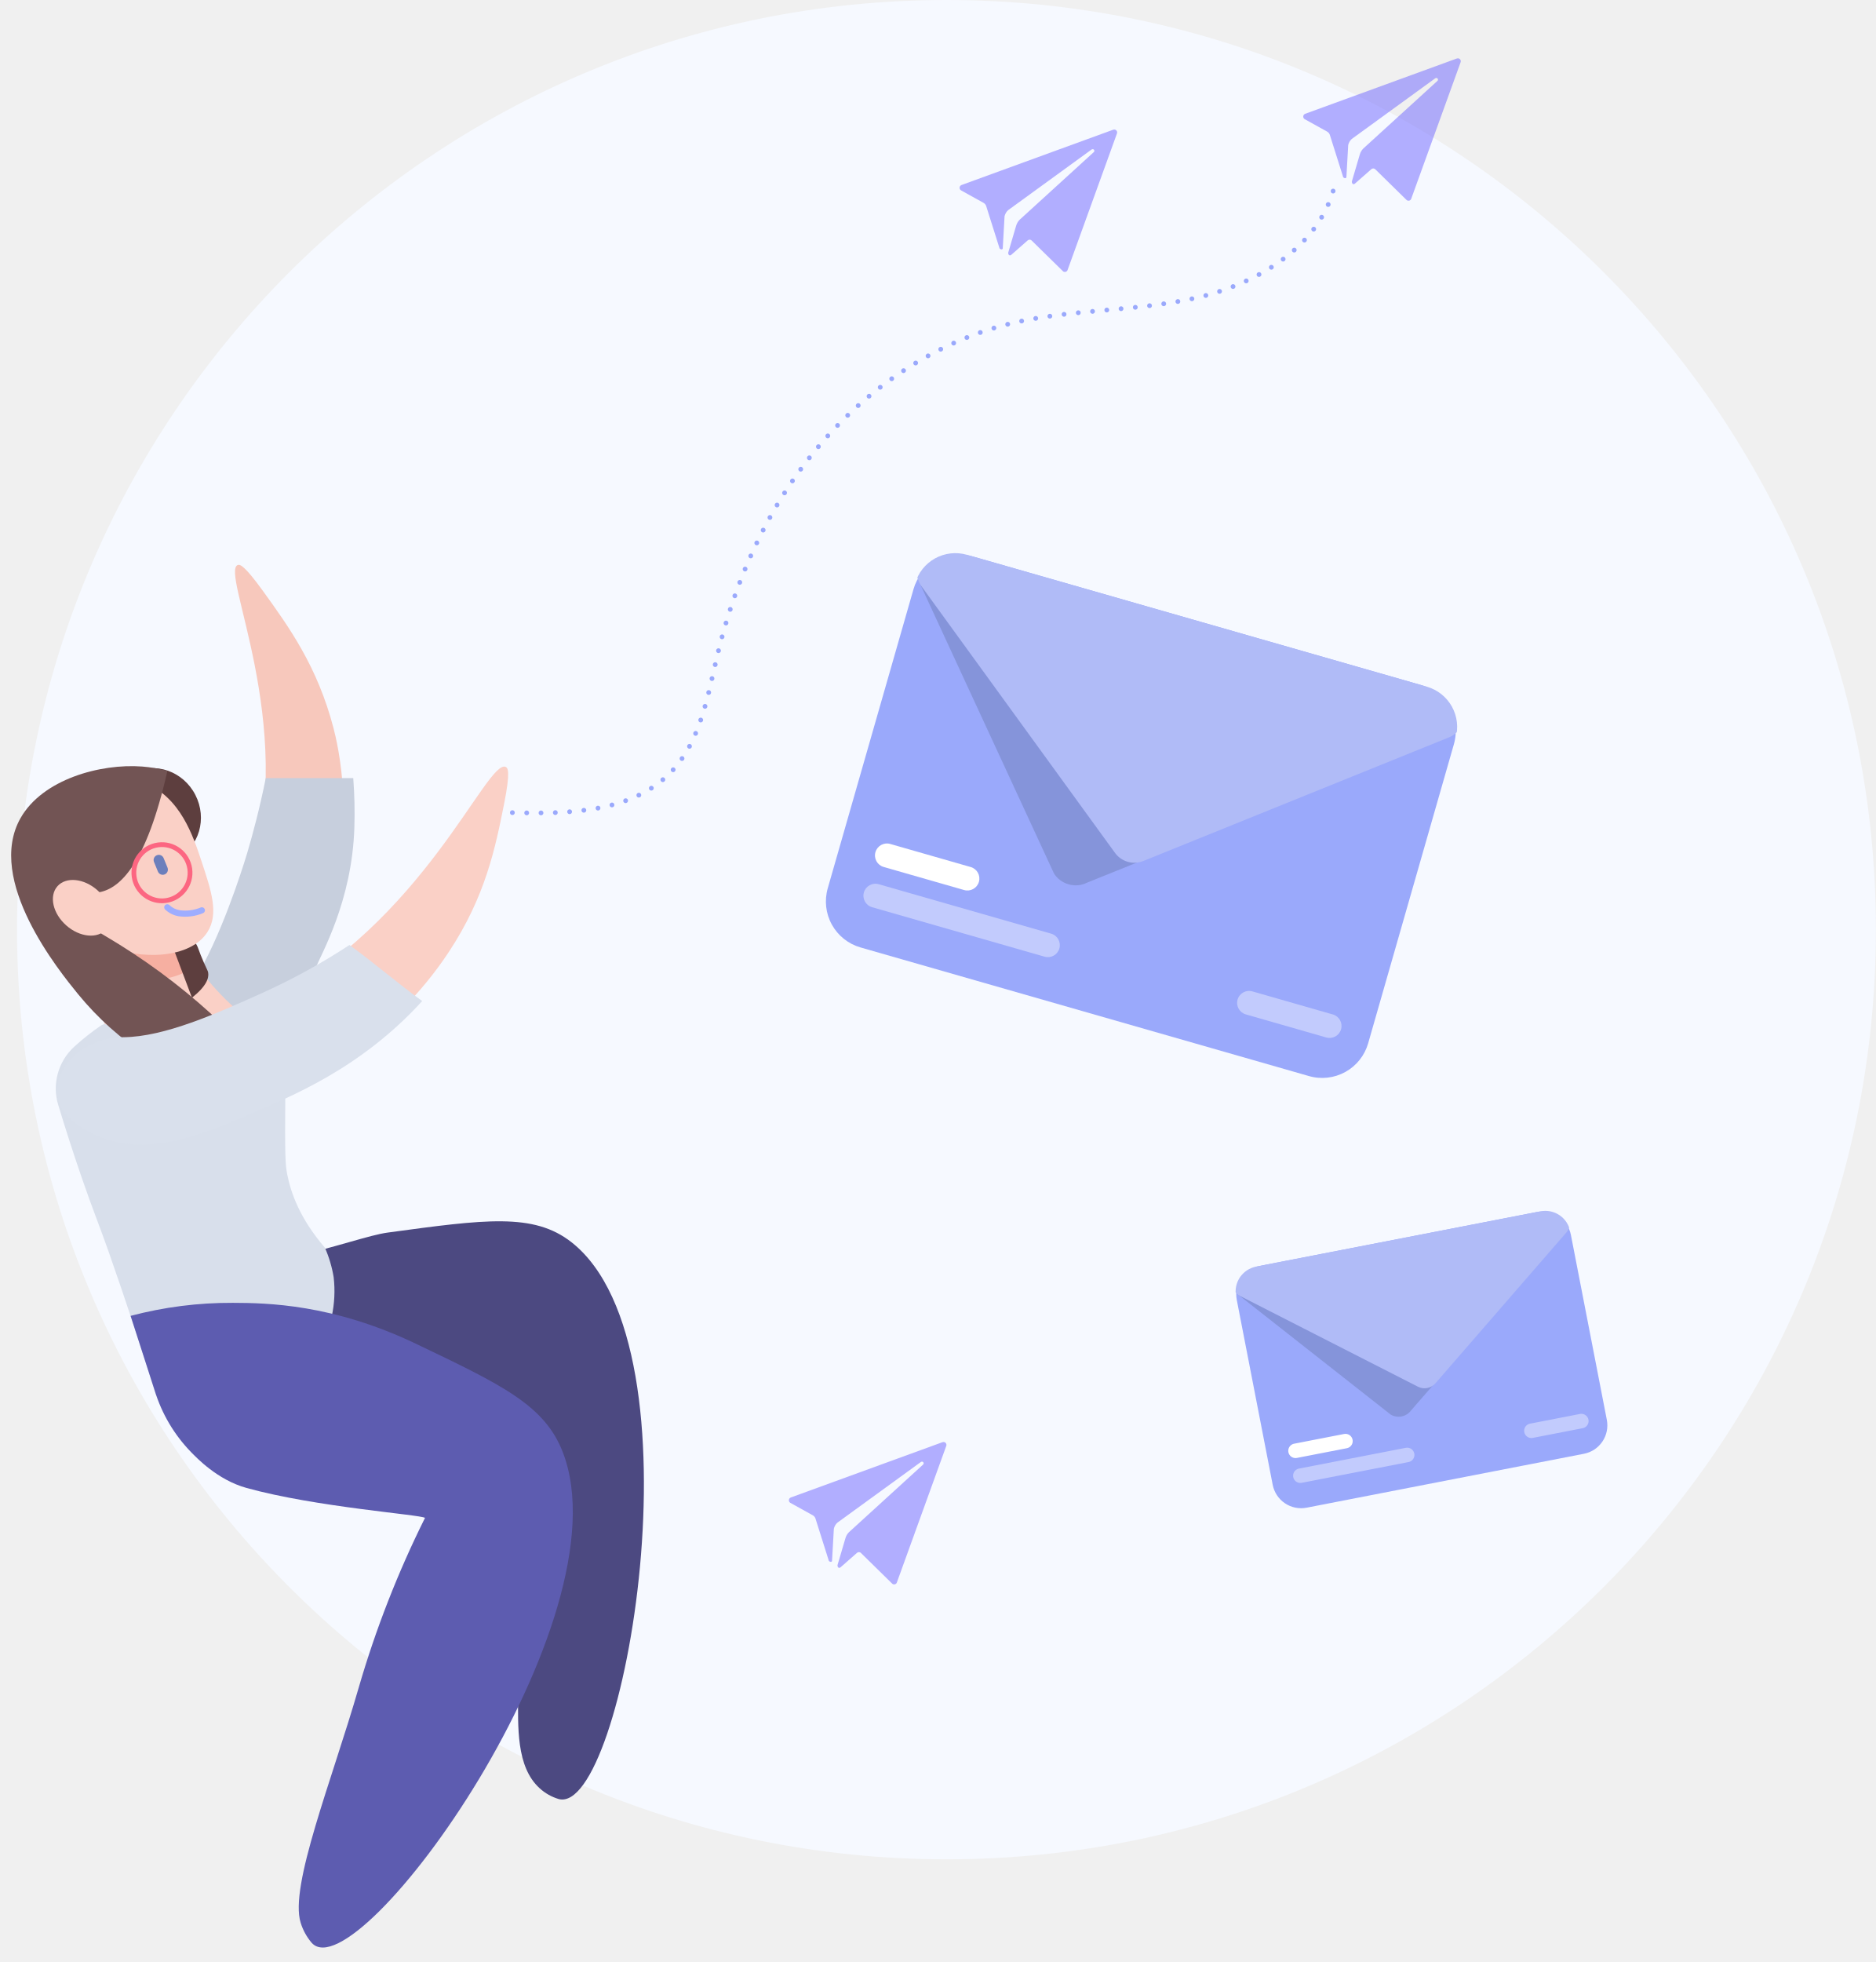
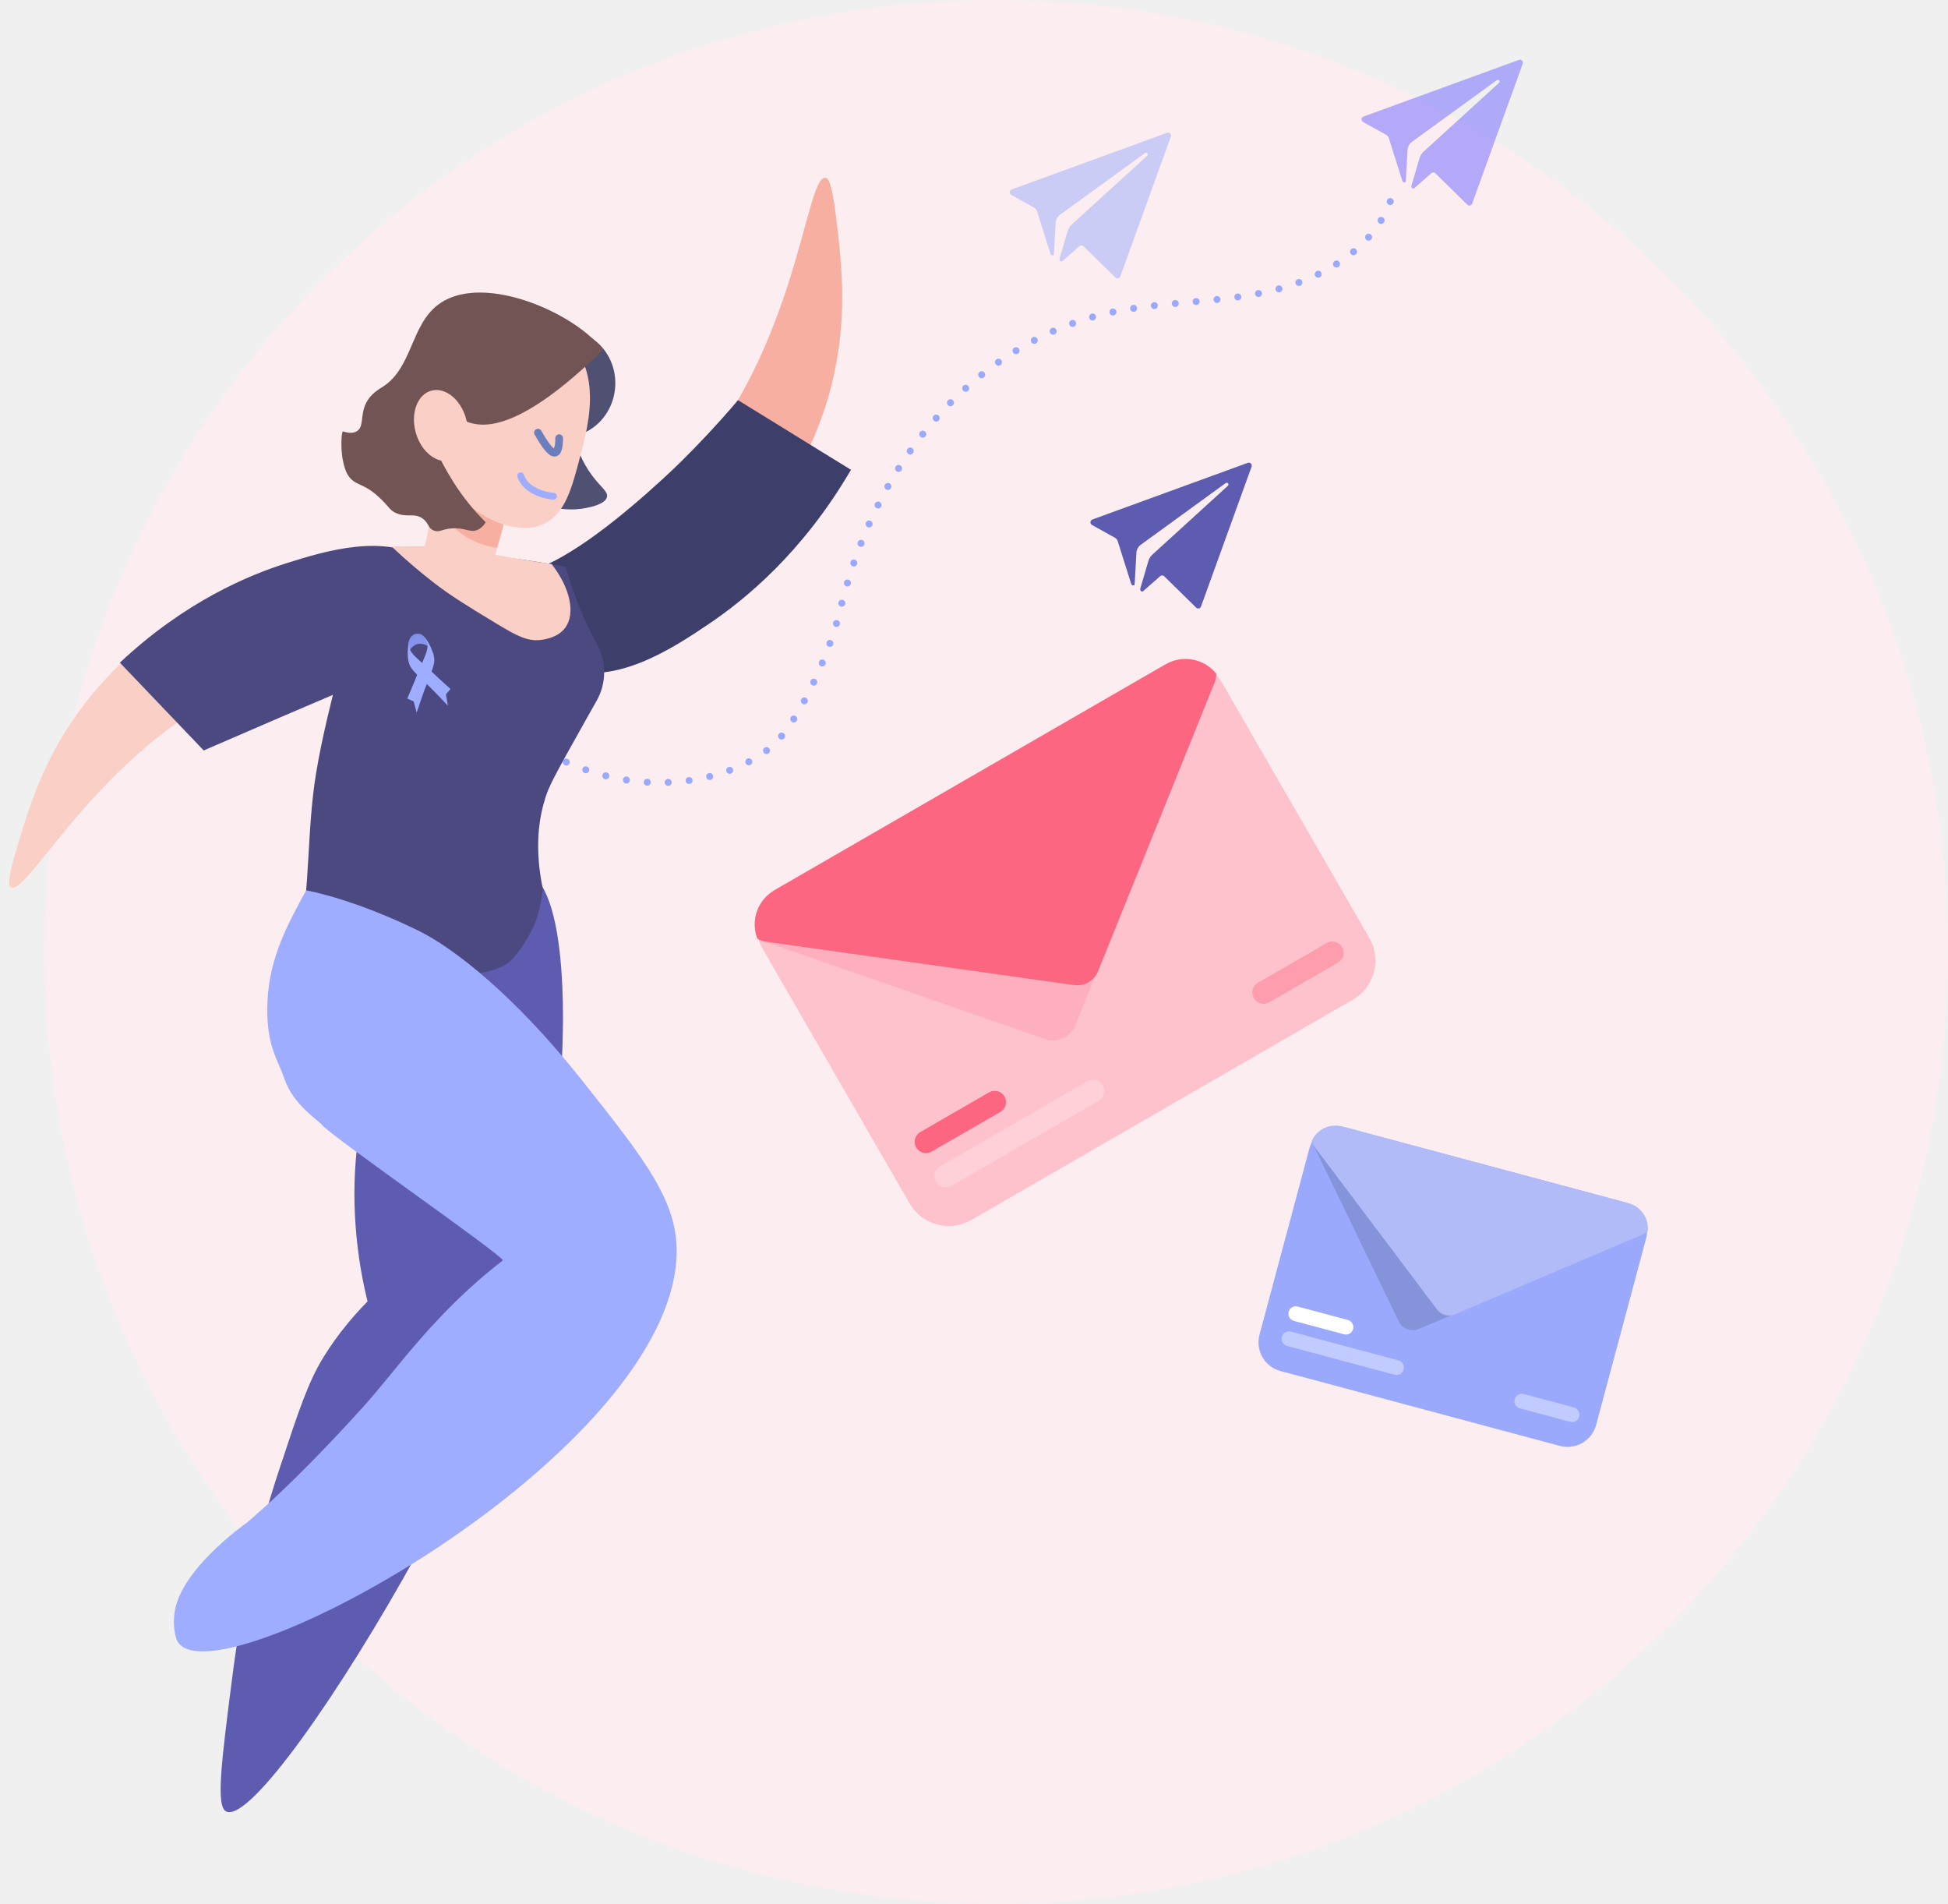
- <svg xmlns="http://www.w3.org/2000/svg" width="786.071" height="821.955" viewBox="0 0 786.071 821.955">
+ <svg xmlns="http://www.w3.org/2000/svg" width="835.923" height="816.806" viewBox="0 0 835.923 816.806">
  <defs>
+     <filter id="Pfad_2647" x="120.561" y="218.323" width="133.507" height="133.446" filterUnits="userSpaceOnUse">
+       <feOffset dx="8" dy="8" input="SourceAlpha" />
+       <feGaussianBlur stdDeviation="20" result="blur" />
+       <feFlood flood-color="#6c63ff" flood-opacity="0.078" />
+       <feComposite operator="in" in2="blur" />
+       <feComposite in="SourceGraphic" />
+     </filter>
+     <filter id="Pfad_2648" x="115.166" y="222.408" width="152.262" height="148.002" filterUnits="userSpaceOnUse">
+       <feOffset dx="8" dy="8" input="SourceAlpha" />
+       <feGaussianBlur stdDeviation="20" result="blur-2" />
+       <feFlood flood-color="#6c63ff" flood-opacity="0.102" />
+       <feComposite operator="in" in2="blur-2" />
+       <feComposite in="SourceGraphic" />
+     </filter>
+     <filter id="Pfad_2649" x="116.114" y="220.983" width="143.479" height="152.366" filterUnits="userSpaceOnUse">
+       <feOffset dx="8" dy="8" input="SourceAlpha" />
+       <feGaussianBlur stdDeviation="20" result="blur-3" />
+       <feFlood flood-color="#6c63ff" flood-opacity="0.161" />
+       <feComposite operator="in" in2="blur-3" />
+       <feComposite in="SourceGraphic" />
+     </filter>
    <clipPath id="clip-path">
-       <path id="Pfad_5371" data-name="Pfad 5371" d="M63.838,4.836,256.565,60.1a17.529,17.529,0,0,1,12.028,21.7l-37.3,130.091a17.529,17.529,0,0,1-21.7,12.028L16.864,168.654a17.529,17.529,0,0,1-12.028-21.7l37.3-130.091a17.529,17.529,0,0,1,21.7-12.028Z" fill="#9aa9fb" />
+       <path id="Pfad_5371" data-name="Pfad 5371" d="M38.762,2.883,161.717,35.828a11.129,11.129,0,0,1,7.876,13.641l-22.238,82.994a11.129,11.129,0,0,1-13.641,7.876L10.758,107.394A11.129,11.129,0,0,1,2.883,93.753L25.121,10.759A11.129,11.129,0,0,1,38.762,2.883Z" fill="#9aa9fb" />
    </clipPath>
    <clipPath id="clip-path-2">
-       <path id="Pfad_5371-2" data-name="Pfad 5371" d="M10.426,25.189,129.586,2.027a10.613,10.613,0,0,1,12.453,8.4l15.635,80.433a10.613,10.613,0,0,1-8.4,12.453L30.114,126.475a10.613,10.613,0,0,1-12.453-8.4L2.027,37.642a10.613,10.613,0,0,1,8.4-12.453Z" fill="#9aa9fb" />
+       <path id="Pfad_5371-2" data-name="Pfad 5371" d="M14.691,105.416,182.585,8.482a16.949,16.949,0,0,1,23.173,6.209l65.43,113.329a16.949,16.949,0,0,1-6.209,23.173L97.085,248.126a16.949,16.949,0,0,1-23.172-6.209L8.482,128.588a16.949,16.949,0,0,1,6.209-23.173Z" fill="#fff2c3" />
    </clipPath>
  </defs>
-   <g id="Gruppe_2889" data-name="Gruppe 2889" transform="translate(-152.861 -5449.684)">
-     <path id="Pfad_5156" data-name="Pfad 5156" d="M389.466,0c215.1,0,389.466,174.37,389.466,389.466S604.563,778.933,389.466,778.933,0,604.563,0,389.466,174.37,0,389.466,0Z" transform="translate(160 5449.684)" fill="#f6f9ff" />
-     <g id="Gruppe_2886" data-name="Gruppe 2886" transform="translate(142.197 5701.859) rotate(-8)">
-       <path id="Pfad_2552" data-name="Pfad 2552" d="M27.067,5.92c12.547,1.034,22.434.373,34.9-.751C87.229,2.895,100.166-.037,108.1,0c41.15.2,61.7.2,75.658,14.736,49.7,51.746-11.778,240.808-37.7,230.277a20.4,20.4,0,0,1-7.388-5.65c-8.586-10.348-5.29-27-3.411-40.45,2.736-19.591,1.453-39.543,2.749-59.282a479.12,479.12,0,0,0-1.077-74.753c-11.582,4.176-21.341,7.47-28.584,9.849-14.161,4.651-18.735,5.816-21.19,6.414C72.317,84.756,63.2,85.163,58.332,85.2c-4.687.038-8.166-.242-9.1-.32-7.746-.655-17.7-1.5-25.882-6.44C15.759,73.853,12.1,67.192,9.2,61.753-2.934,39-.151,12.432,1.487,1.732A162.19,162.19,0,0,0,27.067,5.92Z" transform="translate(26.63 285.72)" fill="#4c4981" />
-       <path id="Pfad_2554" data-name="Pfad 2554" d="M0,180.056c10.933-9.2,28.274-25.947,39.876-50.879C67.7,69.391,44.478,1.344,52.485.016c.909-.15,2.664.485,8.938,12.366,8.6,16.286,18.147,34.369,21.214,60.821.786,6.785,4.356,41.81-14.239,82.306a175.309,175.309,0,0,1-35.864,51.013Z" transform="translate(58.95 0)" fill="#f7c8bc" />
-       <path id="Pfad_2555" data-name="Pfad 2555" d="M61.481,82.109c-10.6,18.732-19.086,33.737-34,36.025-.682.1-16.244,2.212-23.521-6.937A19.92,19.92,0,0,1,.294,102.3C.049,100.837-.92,94.1,2.833,88.041,4.485,85.37,5.3,85.672,9.638,80.816c0,0,2.668-2.985,6.212-7.9,12.687-17.6,24.268-43.089,24.268-43.089,3.391-7.465,7.67-17.551,12-29.829l36.3,5.1A192.056,192.056,0,0,1,86.006,25.63C80.728,56.218,64.875,76.107,61.481,82.109Z" transform="translate(58.457 90.07)" fill="#c7cfdd" />
-       <path id="Pfad_2556" data-name="Pfad 2556" d="M.283,42.621a23.7,23.7,0,0,1,9.939-23.2l.143-.1a102.426,102.426,0,0,1,12.409-7.25C31.007,9.6,37.5,7.761,42.027,6.513c2.486-.684,5.653-1.545,10-2.89C56.637,2.194,60.387.9,62.894,0q7.933,7.714,16.839,15.669,9.373,8.345,18.4,15.638c-.758,4.983-1.815,11.987-3.055,20.38-3.737,25.306-4.048,28.8-3.826,33.035.4,7.69,2.578,19,11.365,32.645a51.3,51.3,0,0,1,1.908,12.742,50.311,50.311,0,0,1-3.074,16.136c-4.32,11.139-35.021,23.413-77.59,22.083q-4.886-30.3-11.325-62.386c-2.147-10.635-4.1-18.231-6.708-31.594C3.475,62.248,1.66,51.509.283,42.621Z" transform="translate(5.121 170.969)" fill="#d8dfeb" />
-       <path id="Pfad_2557" data-name="Pfad 2557" d="M33.141,1.9Q34.974,13.63,36.8,25.357a10.824,10.824,0,0,0,6.46-2.556A109.851,109.851,0,0,0,55.339,40.31c4.349,5.148,7.405,7.788,6.641,10.264-1.338,4.34-13.2,4.25-16.3,4.226C36.473,54.731,20.359,52.607,0,38.978l11.357-5.389Q7.578,16.794,3.8,0Z" transform="translate(28.977 143.339)" fill="#fad0c6" />
-       <path id="Pfad_2558" data-name="Pfad 2558" d="M5.471,15.78a26.286,26.286,0,0,0,7.62,8.071C21.968,29.609,32.513,26.724,34.909,26L31.252,3.626,0,0A34.671,34.671,0,0,0,5.471,15.78Z" transform="translate(30.39 140.048)" fill="#f6afa1" />
-       <path id="Pfad_2559" data-name="Pfad 2559" d="M0,0C7.729,1.628,10.42,4.394,11.386,6.731c.583,1.406.491,2.534,1.976,7.792.964,3.417,1.2,3.623,1.213,4.494.046,2.251-1.408,5.439-8.183,9.448Q3.195,14.232,0,0Z" transform="translate(60.75 148.411)" fill="#5d3e3e" />
-       <ellipse id="Ellipse_134" data-name="Ellipse 134" cx="19.027" cy="20.124" rx="19.027" ry="20.124" transform="translate(37.834 86.399) rotate(-19.124)" fill="#5d3e3e" />
-       <path id="Pfad_2560" data-name="Pfad 2560" d="M27.662.192a33.915,33.915,0,0,1,20.707,4.45c13.786,8.272,16.74,24.473,18.846,36.025,2.309,12.667,4.109,22.54-1.672,29.368-8.737,10.323-29.779,7.769-42.864-.206C4.918,59-5.7,33.62,3.225,15.935,10.048,2.419,26.875.28,27.662.192Z" transform="translate(11.899 80.435)" fill="#fad0c6" />
-       <path id="Pfad_2561" data-name="Pfad 2561" d="M70.163,4.724C56.073,42.015,43.829,50.584,35,51.074c-6.568.364-13.259-.5-14.55,2.318-1.858,4.05,9.623,12.2,19.8,20.669A265.954,265.954,0,0,1,78.178,113.03a58.446,58.446,0,0,0-33.113,8.713A125.923,125.923,0,0,1,20.086,92.117C13.649,81.479-11.793,39.44,6.508,15.7,17.914.9,42.844-2.315,59.959,1.435A56.218,56.218,0,0,1,70.163,4.724Z" transform="translate(0 76.625)" fill="#725454" />
-       <ellipse id="Ellipse_135" data-name="Ellipse 135" cx="9.845" cy="13.629" rx="9.845" ry="13.629" transform="translate(10.333 129.166) rotate(-40.487)" fill="#fad0c6" />
-       <path id="Pfad_2562" data-name="Pfad 2562" d="M43.183,1.715C57.379,3.757,84.57,8.008,116.8,29.388c33.164,21.995,49.765,32.89,54.591,53.485C188.576,156.191,54.922,295.209,38.65,271.906a23.589,23.589,0,0,1-3.46-9.046c-2.656-15.812,21.28-57.256,37.845-94.284a425.86,425.86,0,0,1,37.355-66.441c-1.611-1.6-44.713-10.82-72.329-22.829C26.4,74.237,19.051,63.757,17.192,61.268A63.651,63.651,0,0,1,5.655,33.6Q2.829,17.379,0,1.16A164.406,164.406,0,0,1,43.183,1.715Z" transform="translate(23.126 304.122)" fill="#5d5cb0" />
-       <g id="Gruppe_385" data-name="Gruppe 385" transform="translate(60.884 136.637)">
-         <g id="Gruppe_384" data-name="Gruppe 384" transform="translate(0 0)">
-           <path id="Pfad_2564" data-name="Pfad 2564" d="M16.205,5.609A1.286,1.286,0,0,0,15.182,3.3a16.831,16.831,0,0,1-8.9-.08A8.118,8.118,0,0,1,2.305.5,1.286,1.286,0,0,0,.266,2.069,10.793,10.793,0,0,0,5.459,5.657a19.48,19.48,0,0,0,10.3.148A1.285,1.285,0,0,0,16.205,5.609Z" transform="translate(0 0)" fill="#9eadff" />
+   <g id="Gruppe_2889" data-name="Gruppe 2889" transform="translate(-141.748 -5449.684)">
+     <path id="Pfad_5156" data-name="Pfad 5156" d="M408.4,0c225.555,0,408.4,182.848,408.4,408.4s-182.848,408.4-408.4,408.4S0,633.957,0,408.4,182.848,0,408.4,0Z" transform="translate(160.866 5449.684)" fill="#fceef0" />
+     <g id="Gruppe_2887" data-name="Gruppe 2887" transform="translate(378.524 5475.303)">
+       <path id="Pfad_580" data-name="Pfad 580" d="M251.945,483.481c49.163,37.266,98.323,20.855,113.32,5.158,11.387-11.916,23.393-40.168,27.226-56.2,6.924-28.945,19.51-56.8,38.634-79.627s44.938-40.414,73.832-47.51c23.221-5.714,47.642-4.636,70.985-9.77s47.317-18.971,53.773-41.989" transform="translate(-268.834 -195.998)" fill="none" stroke="#9aa9fc" stroke-linecap="round" stroke-miterlimit="10" stroke-width="3" stroke-dasharray="0 9" opacity="0.997" style="isolation: isolate" />
+       <path id="Pfad_581" data-name="Pfad 581" d="M689.335,203.952l-66.829,24.36a1.311,1.311,0,0,0-.255,2.32l9.976,5.533a2.528,2.528,0,0,1,1.16,1.508l5.719,18.1c0,.766,1.392,1.16,1.52.418l.8-14.152a5.114,5.114,0,0,1,1.543-2.656L679.7,212.7a.825.825,0,0,1,.731-.093.741.741,0,0,1,.412.965.728.728,0,0,1-.18.264L648,243.613a6.264,6.264,0,0,0-1.5,2.622l-3.48,11.821c0,1.067.743,1.589,1.555.742l6.96-6.113a1.264,1.264,0,0,1,1.788-.01l.01.01,13.711,13.456a1.253,1.253,0,0,0,1.772-.007,1.239,1.239,0,0,0,.293-.469l21.7-60a1.265,1.265,0,0,0-1.6-1.659Z" transform="translate(-274.153 -203.936)" fill="#6c63ff" opacity="0.5" style="isolation: isolate" />
+       <path id="Pfad_5387" data-name="Pfad 5387" d="M689.335,203.952l-66.829,24.36a1.311,1.311,0,0,0-.255,2.32l9.976,5.533a2.528,2.528,0,0,1,1.16,1.508l5.719,18.1c0,.766,1.392,1.16,1.52.418l.8-14.152a5.114,5.114,0,0,1,1.543-2.656L679.7,212.7a.825.825,0,0,1,.731-.093.741.741,0,0,1,.412.965.728.728,0,0,1-.18.264L648,243.613a6.264,6.264,0,0,0-1.5,2.622l-3.48,11.821c0,1.067.743,1.589,1.555.742l6.96-6.113a1.264,1.264,0,0,1,1.788-.01l.01.01,13.711,13.456a1.253,1.253,0,0,0,1.772-.007,1.239,1.239,0,0,0,.293-.469l21.7-60a1.265,1.265,0,0,0-1.6-1.659Z" transform="translate(-425.154 -172.651)" fill="#9aa9fb" opacity="0.5" style="isolation: isolate" />
+     </g>
+     <path id="Pfad_5388" data-name="Pfad 5388" d="M689.335,203.952l-66.829,24.36a1.311,1.311,0,0,0-.255,2.32l9.976,5.533a2.528,2.528,0,0,1,1.16,1.508l5.719,18.1c0,.766,1.392,1.16,1.52.418l.8-14.152a5.114,5.114,0,0,1,1.543-2.656L679.7,212.7a.825.825,0,0,1,.731-.093.741.741,0,0,1,.412.965.728.728,0,0,1-.18.264L648,243.613a6.264,6.264,0,0,0-1.5,2.622l-3.48,11.821c0,1.067.743,1.589,1.555.742l6.96-6.113a1.264,1.264,0,0,1,1.788-.01l.01.01,13.711,13.456a1.253,1.253,0,0,0,1.772-.007,1.239,1.239,0,0,0,.293-.469l21.7-60a1.265,1.265,0,0,0-1.6-1.659Z" transform="translate(-11.991 5444.243)" fill="#5d5cb0" style="isolation: isolate" />
+     <g id="Gruppe_3582" data-name="Gruppe 3582" transform="translate(-1134.048 4852.935)">
+       <g id="Gruppe_381" data-name="Gruppe 381" transform="matrix(0.934, 0.358, -0.358, 0.934, 1422.464, 593.455)">
+         <path id="Pfad_2510" data-name="Pfad 2510" d="M30.141.058C8.492,2.442-11.233,78.868,7.479,142.381c13.927,47.265,50.6,92.32,69.222,84.848,21-8.426,17.926-83.156,4.194-135.732C72.433,59.1,50.19-2.15,30.141.058Z" transform="translate(177.553 323.727)" fill="#5d5cb0" />
+         <path id="Pfad_2511" data-name="Pfad 2511" d="M63.565.853C47.393-6.711,10.131,37.244,1.551,83.475c-2.283,12.294-1.687,25.052-.5,50.566a472.337,472.337,0,0,0,12.668,89.641c9.127,37.614,13.688,56.42,18.751,56.557C54.538,280.836,98.365,17.128,63.565.853Z" transform="translate(200.61 466.099)" fill="#5d5cb0" />
+         <path id="Pfad_2512" data-name="Pfad 2512" d="M0,204.9C12.44,194.434,32.174,175.37,45.377,147,77.037,78.964,50.614,1.527,59.726.019,60.76-.152,62.757.569,69.9,14.09,79.682,32.624,90.548,53.2,94.036,83.3c.9,7.722,4.957,47.578-16.2,93.662A199.5,199.5,0,0,1,37.02,235.018Z" transform="translate(162.589)" fill="#f6afa1" />
+         <path id="Pfad_2513" data-name="Pfad 2513" d="M81.958,94.129c-10.844,15.476-27.423,38.494-50.691,40.3-4.243.331-19.291,1.5-26.764-7.894a22.662,22.662,0,0,1-4.169-10.12c-.278-1.669-1.38-9.334,2.89-16.231,1.881-3.04,2.8-2.7,7.744-8.223,0,0,3.037-3.4,7.067-8.988C32.475,62.95,45.652,33.944,45.652,33.944c3.86-8.5,8.73-19.974,13.659-33.944l55.934,10.552C108.564,51.313,92.662,78.852,81.958,94.129Z" transform="translate(162.027 102.498)" fill="#3e3e6b" />
+         <path id="Pfad_2514" data-name="Pfad 2514" d="M134.47,39.832c-14.807,4.4-39.227,13.522-61.488,33.231C19.6,120.324,13.256,197.8,4.745,195.662c-.965-.243-2.431-1.63-3.523-16.115-1.5-19.857-3.159-41.9,5.217-69.449,12.492-41.08,38.6-65.4,49.633-75.449A185.862,185.862,0,0,1,111.118,0a34.842,34.842,0,0,1,14.47,9.262C136.752,21.339,134.818,37.3,134.47,39.832Z" transform="translate(0 213.558)" fill="#fad0c6" />
+         <path id="Pfad_2515" data-name="Pfad 2515" d="M51.766,23.288C65.521,12.368,86.381-3.756,107.592.787c3.866.828,17.585,3.764,21.758,14.113a19.777,19.777,0,0,1,1.035,10.118c-1.344,8.857-8.284,14.541-10.589,16.487C109.467,50.223,83.158,75.919,47.06,111.23L0,88.947C16.734,54.4,38.188,34.067,51.766,23.288Z" transform="translate(14.004 213.605)" fill="#4c4981" />
+         <path id="Pfad_2516" data-name="Pfad 2516" d="M0,30.146q5.1-3.054,10.455-6.087Q21.45,17.843,32,12.6A393.369,393.369,0,0,1,77.114,1.037Q79.912.494,82.686,0A150.644,150.644,0,0,0,96.811,16.691c3.479,3.55,6.937,6.728,10.29,9.565a24.8,24.8,0,0,1,8.488,22.6c-.412,2.755-.85,5.7-1.31,8.819-4.253,28.8-4.606,32.779-4.354,37.593.461,8.751,2.933,21.624,12.935,37.149a58.547,58.547,0,0,1,2.169,14.5,57.243,57.243,0,0,1-3.5,18.362c-4.918,12.676-39.854,26.644-88.295,25.13-3.708-22.985-14.115-45.647-19.024-69.97C7.929,89.325,7.217,58.524,0,30.146Z" transform="translate(95.255 195.7)" fill="#4c4981" />
+         <path id="Pfad_2517" data-name="Pfad 2517" d="M40.53,4.46q1.159,13.457,2.319,26.914,5.919-1.066,12.08-2.334,6.105-1.261,11.921-2.62C78.09,33.212,84.04,42.583,82.1,49.8c-1.3,4.846-6,7.653-7.773,8.605-5.144,2.764-10.136,2.2-20.812.273C38.745,56,31.356,54.668,21.81,51.762,16.181,50.049,8.687,47.541,0,43.953l13.315-5.229Q10.342,19.363,7.369,0Z" transform="translate(104.964 170.33)" fill="#fad0c6" />
+         <path id="Pfad_2518" data-name="Pfad 2518" d="M4.974,18.342a29.887,29.887,0,0,0,8.018,9.76c9.627,7.234,21.824,4.784,24.6,4.156q-1.2-12.845-2.4-25.692L0,0A39.431,39.431,0,0,0,4.974,18.342Z" transform="translate(109.881 166.406)" fill="#f6afa1" />
+         <path id="Pfad_2519" data-name="Pfad 2519" d="M14.583,0a43.925,43.925,0,0,0,7.669,6.274c5.537,3.566,9.047,4.042,9.487,6.377.6,3.191-5.112,6.75-6.83,7.819C21.162,22.8,13.118,26.729,0,25.437Z" transform="translate(151.944 148.657)" fill="#505072" />
+         <ellipse id="Ellipse_128" data-name="Ellipse 128" cx="22.901" cy="21.652" rx="22.901" ry="21.652" transform="translate(134.526 150.289) rotate(-105.174)" fill="#505072" />
+         <path id="Pfad_2520" data-name="Pfad 2520" d="M33.855.032A38.566,38.566,0,0,1,57.014,6.707c15,10.472,17.086,29.1,18.571,42.375,1.628,14.563,2.9,25.911-4.2,33.21C60.657,93.327,36.968,88.776,22.738,78.7,3.425,65.016-6.644,35.365,4.878,15.988,13.683,1.18,32.954.07,33.855.032Z" transform="translate(91.095 99.635)" fill="#fad0c6" />
+         <path id="Pfad_2521" data-name="Pfad 2521" d="M91.912,7.713c-18.92,41.23-33.492,50-43.554,49.863-7.487-.1-15.014-1.607-16.7,1.492-2.815,5.168,12.055,18.5,20.857,25.017A97.348,97.348,0,0,0,71.269,94.965a7.725,7.725,0,0,1-1.874,4.088c-2.476,2.646-5.325,1.174-10.411,3.42-4.187,1.849-4.58,3.874-7.329,3.778-2.825-.1-2.977-2.255-6.208-3.089-4.311-1.112-6.329,2.135-11.418,1.9-2.929-.134-3.64-1.271-8.027-3.193-10.176-4.459-12.392-.985-17.419-4.823,0,0-4.874-3.723-8.112-14.123a12.331,12.331,0,0,1-.47-2.4H0c2.053-.1,4.6-.584,5.831-2.418,1.979-2.954-1.295-6.7-.781-12.4.413-4.584,3.023-7.551,4.4-9.469,8.615-12.012,1.624-28.642,9.338-41.058C29-1.259,60.307-2.754,80.584,3.18A63.884,63.884,0,0,1,91.912,7.713Z" transform="translate(67.722 95.171)" fill="#725454" />
+         <ellipse id="Ellipse_129" data-name="Ellipse 129" cx="15.51" cy="11.204" rx="15.51" ry="11.204" transform="matrix(-0.595, -0.803, 0.803, -0.595, 106.431, 177.403)" fill="#fad0c6" />
+         <g id="Gruppe_378" data-name="Gruppe 378" transform="translate(144.518 143.566)">
+           <path id="Pfad_2522" data-name="Pfad 2522" d="M9.26,9.61a3.5,3.5,0,0,0,3.409-.324c2.023-1.569,1.082-5.027-.105-8.2A1.664,1.664,0,1,0,9.446,2.247a12.661,12.661,0,0,1,1.071,4.275c-.732-.157-2.8-1-7.791-5.135A1.664,1.664,0,0,0,.6,3.948C4.417,7.112,7.2,8.952,9.26,9.61Zm1.218-2.775-.009,0Z" fill="#6c7fbc" />
+         </g>
+         <path id="Pfad_2523" data-name="Pfad 2523" d="M55.213,2.563c16.5,2.373,47.778,13.839,85.253,38.694,38.556,25.57,57.854,38.236,63.465,62.177,19.975,85.236-135.406,246.85-154.32,219.76a27.413,27.413,0,0,1-4.024-10.516c-3.086-18.384,17.358-45.512,17.358-45.512s13.29-20.246,32.548-63.293c8.718-19.493,16.423-47.154,37.518-78.044C130.3,123.135,46.263,97.869,41.344,94.55,39.2,93.1,26.926,90.182,19.911,80.791c-5.569-7.456-12.35-11.466-17.34-29.817S.9,16.378,3.76.911C15.895-.551,34.41-.429,55.213,2.563Z" transform="translate(119.78 364.409) rotate(-3)" fill="#9eadff" />
+         <g id="Gruppe_380" data-name="Gruppe 380" transform="matrix(-0.995, 0.105, -0.105, -0.995, 163.809, 170.957)">
+           <g id="Gruppe_379" data-name="Gruppe 379" transform="translate(0 0)">
+             <path id="Pfad_2525" data-name="Pfad 2525" d="M.714.545a1.463,1.463,0,0,0,.98,2.7,19.166,19.166,0,0,1,10.1.789,9.256,9.256,0,0,1,4.3,3.4,1.463,1.463,0,1,0,2.437-1.618,12.285,12.285,0,0,0-5.615-4.481A22.162,22.162,0,0,0,1.232.357,1.457,1.457,0,0,0,.714.545Z" fill="#9eadff" />
+           </g>
        </g>
      </g>
-       <path id="Pfad_2574" data-name="Pfad 2574" d="M2.171,0h0A2.171,2.171,0,0,1,4.342,2.171V6.513A2.171,2.171,0,0,1,2.171,8.684h0A2.171,2.171,0,0,1,0,6.513V2.171A2.171,2.171,0,0,1,2.171,0Z" transform="translate(65.117 123.593) rotate(165.746)" fill="#6c7fbc" />
-       <path id="Pfad_2565" data-name="Pfad 2565" d="M5.475,92.324C21.454,93.42,48.53,93.608,77.6,83.9,147.294,60.628,183.235-4.439,190.623.24c.838.531,1.718,2.219-2.8,15.139-6.2,17.711-13.077,37.376-31.761,58.48-27.863,31.473-62.413,43.9-76.929,48.954A215.151,215.151,0,0,1,12.678,134.6a32.272,32.272,0,0,1-10.4-12.828C-3.845,107.6,4.164,94.4,5.475,92.324Z" transform="translate(20.177 99.186)" fill="#fad0c6" />
-       <path id="Pfad_2566" data-name="Pfad 2566" d="M79.068,64.32c-17.694,4.968-44.355,12.117-63.308,1.008C12.3,63.3.045,56.121,0,45.635a17.384,17.384,0,0,1,2.931-9.229C8.211,28.29,17.156,26.056,19.7,25.489a31.44,31.44,0,0,1,11.213-.406c17.042,2.241,40.034-4.438,59.711-10.153A264.985,264.985,0,0,0,130,0c8.409,8.022,18.516,19.469,26.925,27.49C127.114,52.2,96.534,59.417,79.068,64.32Z" transform="translate(5.565 164.187)" fill="#d9e0ec" />
-       <path id="Pfad_2573" data-name="Pfad 2573" d="M11.773,0A11.773,11.773,0,1,1,0,11.773,11.773,11.773,0,0,1,11.773,0Z" transform="translate(50.203 111.499)" fill="none" stroke="#fc6681" stroke-width="2" />
-     </g>
-     <g id="Gruppe_2887" data-name="Gruppe 2887" transform="translate(367.566 5474.115)">
-       <path id="Pfad_580" data-name="Pfad 580" d="M322.09,514.677c23.618.586,50.245,0,66.562-17.08,12.39-12.965,15.3-31.959,19.47-49.4,7.533-31.495,21.229-61.805,42.037-86.64s48.9-43.973,80.335-51.694c25.266-6.217,51.838-5.044,77.237-10.631s51.484-20.642,58.509-45.687" transform="translate(-322.09 -198.666)" fill="none" stroke="#9aa9fc" stroke-linecap="round" stroke-miterlimit="10" stroke-width="2" stroke-dasharray="0 6" opacity="0.997" style="isolation: isolate" />
-       <path id="Pfad_581" data-name="Pfad 581" d="M686.2,203.952l-63.73,23.231a1.25,1.25,0,0,0-.243,2.212l9.514,5.277a2.411,2.411,0,0,1,1.106,1.438l5.453,17.257c0,.73,1.328,1.106,1.449.4l.763-13.5a4.877,4.877,0,0,1,1.471-2.533L677,212.293a.787.787,0,0,1,.7-.088.707.707,0,0,1,.393.92.7.7,0,0,1-.171.252l-31.141,28.4a5.973,5.973,0,0,0-1.427,2.5l-3.319,11.273c0,1.018.708,1.516,1.483.708l6.637-5.83a1.206,1.206,0,0,1,1.7-.01l.01.01,13.076,12.832a1.2,1.2,0,0,0,1.69-.007,1.181,1.181,0,0,0,.28-.447l20.7-57.214a1.206,1.206,0,0,0-1.526-1.582Z" transform="translate(-290.266 -203.936)" fill="#6c63ff" opacity="0.5" style="isolation: isolate" />
-       <path id="Pfad_5387" data-name="Pfad 5387" d="M686.2,203.952l-63.73,23.231a1.25,1.25,0,0,0-.243,2.212l9.514,5.277a2.411,2.411,0,0,1,1.106,1.438l5.453,17.257c0,.73,1.328,1.106,1.449.4l.763-13.5a4.877,4.877,0,0,1,1.471-2.533L677,212.293a.787.787,0,0,1,.7-.088.707.707,0,0,1,.393.92.7.7,0,0,1-.171.252l-31.141,28.4a5.973,5.973,0,0,0-1.427,2.5l-3.319,11.273c0,1.018.708,1.516,1.483.708l6.637-5.83a1.206,1.206,0,0,1,1.7-.01l.01.01,13.076,12.832a1.2,1.2,0,0,0,1.69-.007,1.181,1.181,0,0,0,.28-.447l20.7-57.214a1.206,1.206,0,0,0-1.526-1.582Z" transform="translate(-434.266 -174.102)" fill="#6c63ff" opacity="0.5" style="isolation: isolate" />
-     </g>
-     <path id="Pfad_5388" data-name="Pfad 5388" d="M686.2,203.952l-63.73,23.231a1.25,1.25,0,0,0-.243,2.212l9.514,5.277a2.411,2.411,0,0,1,1.106,1.438l5.453,17.257c0,.73,1.328,1.106,1.449.4l.763-13.5a4.877,4.877,0,0,1,1.471-2.533L677,212.293a.787.787,0,0,1,.7-.088.707.707,0,0,1,.393.92.7.7,0,0,1-.171.252l-31.141,28.4a5.973,5.973,0,0,0-1.427,2.5l-3.319,11.273c0,1.018.708,1.516,1.483.708l6.637-5.83a1.206,1.206,0,0,1,1.7-.01l.01.01,13.076,12.832a1.2,1.2,0,0,0,1.69-.007,1.181,1.181,0,0,0,.28-.447l20.7-57.214a1.206,1.206,0,0,0-1.526-1.582Z" transform="translate(-138.234 5849.855)" fill="#6c63ff" opacity="0.5" style="isolation: isolate" />
-     <g id="Gruppe_2858" data-name="Gruppe 2858" transform="translate(494.196 5677.266)">
-       <path id="Pfad_5366" data-name="Pfad 5366" d="M66.247,5.526,254.156,59.408a20.033,20.033,0,0,1,13.746,24.8L231.981,209.48a20.033,20.033,0,0,1-24.8,13.746L19.273,169.344a20.033,20.033,0,0,1-13.746-24.8L41.448,19.273a20.033,20.033,0,0,1,24.8-13.746Z" fill="#9aa9fb" />
-       <path id="Pfad_1110" data-name="Pfad 1110" d="M99.767,139.368a10.1,10.1,0,0,1-3.792,1.058,11.037,11.037,0,0,1-7.372-2.114,10.1,10.1,0,0,1-2.655-2.907L29.033,12.37c1.293-1.759,2.353-3.357,3.35-4.726A17.641,17.641,0,0,1,35.35,4.292a6.93,6.93,0,0,1,3.594-1.574,13.057,13.057,0,0,1,5.233.607L247.6,70.619a9.308,9.308,0,0,1,4.236,2.206,3.363,3.363,0,0,1,1.014,2.471,4.516,4.516,0,0,1-.584,2.013,5.13,5.13,0,0,1-.556.832Z" transform="translate(14.339 2.863)" fill="#314355" opacity="0.2" />
-       <path id="Pfad_5369" data-name="Pfad 5369" d="M7.581,1.382,79.854,22.105a5.012,5.012,0,1,1-2.763,9.636L4.818,11.018A5.012,5.012,0,1,1,7.581,1.382Z" transform="translate(19.29 141.463)" fill="#fff" opacity="0.4" />
-       <path id="Pfad_5370" data-name="Pfad 5370" d="M7.581,1.381l33.727,9.671a5.012,5.012,0,1,1-2.763,9.636L4.818,11.017A5.012,5.012,0,1,1,7.581,1.381Z" transform="translate(175.881 186.364)" fill="#fff" opacity="0.4" />
-       <path id="Pfad_5368" data-name="Pfad 5368" d="M7.581,1.381l33.727,9.671a5.012,5.012,0,1,1-2.763,9.636L4.818,11.017A5.012,5.012,0,1,1,7.581,1.381Z" transform="translate(24.126 124.599)" fill="#fff" />
-       <g id="Gruppe_maskieren_8" data-name="Gruppe maskieren 8" clip-path="url(#clip-path)">
-         <path id="Pfad_5367" data-name="Pfad 5367" d="M120.706,133.394a10.02,10.02,0,0,1-11.87-3.4l-81.1-111.7a9.864,9.864,0,0,1-1.952-6.05A10.266,10.266,0,0,1,32.263,3a9.864,9.864,0,0,1,6.353-.233L247.673,62.714a9.864,9.864,0,0,1,5.264,3.564,10.266,10.266,0,0,1,.593,11.27,9.864,9.864,0,0,1-4.861,4.1Z" transform="translate(17.057 -0.274)" fill="#b0bbf7" />
+       <g id="Alle_Krebsarten" data-name="Alle Krebsarten" transform="matrix(0.978, -0.208, 0.208, 0.978, 1434.119, 871.031)">
+         <g id="Gruppe_419" data-name="Gruppe 419" transform="matrix(0.616, -0.788, 0.788, 0.616, 0, 24.372)">
+           <g transform="matrix(0.44, 0.9, -0.9, 0.44, 196.32, -277.54)" filter="url(#Pfad_2647)">
+             <path id="Pfad_2647-2" data-name="Pfad 2647" d="M0,2.029a7.178,7.178,0,0,1,3.653.545A5.076,5.076,0,0,1,5.8,4.13,5.233,5.233,0,0,1,6.77,6.876a7.5,7.5,0,0,1-.337,3.269c.154-.177,2.926-3.408,3.444-5.584a3.7,3.7,0,0,0,.057-1.729,3.615,3.615,0,0,0-.728-1.473A3.747,3.747,0,0,0,7.776.3,4.1,4.1,0,0,0,6.116,0,5.071,5.071,0,0,0,4.1.5C3.179.9,1.883,1.417,0,2.029Z" transform="translate(172.56 279.32) rotate(-64)" fill="#8695eb" />
+           </g>
+           <g transform="matrix(0.44, 0.9, -0.9, 0.44, 196.32, -277.54)" filter="url(#Pfad_2648)">
+             <path id="Pfad_2648-2" data-name="Pfad 2648" d="M17.909,0a.887.887,0,0,1-.162.065,11.936,11.936,0,0,0-2.573,1.277A5.761,5.761,0,0,0,13.561,3.53a11.594,11.594,0,0,0-.971,2.421c-.622,2.172-1.3,4.329-1.9,6.506-.451,1.619-.435,1.391-1.477,4.8-.563,1.843-1.356,4.488-2.279,7.752L4,24.283,0,27.16C3.242,18.644,4.564,14.6,5.126,12.527a36.9,36.9,0,0,1,1.6-4.491A10.549,10.549,0,0,1,8.38,4.911a10.119,10.119,0,0,1,2.6-2.141,20.078,20.078,0,0,1,3.272-1.6c.922-.387,1.516-.585,1.874-.7A14.945,14.945,0,0,1,17.909,0Z" transform="translate(167.17 290.5) rotate(-64)" fill="#9eadff" />
+           </g>
+           <g transform="matrix(0.44, 0.9, -0.9, 0.44, 196.32, -277.54)" filter="url(#Pfad_2649)">
+             <path id="Pfad_2649-2" data-name="Pfad 2649" d="M30.531,0a.89.89,0,0,0-.1.143A11.934,11.934,0,0,1,28.6,2.356a5.761,5.761,0,0,1-2.5,1.07,11.592,11.592,0,0,1-2.579.393c-2.257.11-4.511.275-6.769.368-1.679.069-1.454.105-5.015.341-1.923.127-4.679.295-8.068.448L3.714,8,0,11.232c9.031-1.211,13.269-1.575,15.417-1.648a36.908,36.908,0,0,0,4.738-.534,10.549,10.549,0,0,0,3.42-.894,10.119,10.119,0,0,0,2.678-2.04A20.077,20.077,0,0,0,28.56,3.3c.588-.809.916-1.342,1.107-1.665A14.95,14.95,0,0,0,30.531,0Z" transform="translate(168.11 300.42) rotate(-64)" fill="#9eadff" />
+           </g>
+         </g>
      </g>
    </g>
-     <g id="Gruppe_2888" data-name="Gruppe 2888" transform="translate(668.8 5955.124)">
-       <path id="Pfad_5366-2" data-name="Pfad 5366" d="M11.916,24.9,128.1,2.316a12.129,12.129,0,0,1,14.232,9.6L157.384,89.37a12.129,12.129,0,0,1-9.6,14.232L31.6,126.185a12.129,12.129,0,0,1-14.232-9.6L2.316,39.132a12.129,12.129,0,0,1,9.6-14.232Z" transform="translate(0)" fill="#9aa9fb" />
-       <path id="Pfad_1110-2" data-name="Pfad 1110" d="M74.553,83.588A6.115,6.115,0,0,1,72.8,85.2a6.682,6.682,0,0,1-4.558.886,6.115,6.115,0,0,1-2.231-.838L1.487,34.52c.214-1.3.347-2.458.508-3.47a10.683,10.683,0,0,1,.679-2.624A4.2,4.2,0,0,1,4.18,26.589a7.906,7.906,0,0,1,2.99-1.111L135.4,5.867a5.636,5.636,0,0,1,2.892.026,2.036,2.036,0,0,1,1.226,1.055,2.734,2.734,0,0,1,.238,1.247,3.106,3.106,0,0,1-.071.6Z" transform="translate(0.758 1.902)" fill="#314355" opacity="0.2" />
-       <path id="Pfad_5369-2" data-name="Pfad 5369" d="M2.979,9.265,47.664.579a3.035,3.035,0,1,1,1.158,5.958L4.137,15.223A3.035,3.035,0,1,1,2.979,9.265Z" transform="translate(25.44 100.536)" fill="#fff" opacity="0.4" />
-       <path id="Pfad_5370-2" data-name="Pfad 5370" d="M2.979,4.632,23.832.579A3.035,3.035,0,1,1,24.99,6.537L4.137,10.59A3.035,3.035,0,1,1,2.979,4.632Z" transform="translate(122.257 86.349)" fill="#fff" opacity="0.4" />
-       <path id="Pfad_5368-2" data-name="Pfad 5368" d="M2.979,4.632,23.832.578A3.035,3.035,0,1,1,24.99,6.536L4.137,10.59A3.035,3.035,0,1,1,2.979,4.632Z" transform="translate(23.414 94.742)" fill="#fff" />
-       <g id="Gruppe_maskieren_8-2" data-name="Gruppe maskieren 8" transform="translate(0)" clip-path="url(#clip-path-2)">
-         <path id="Pfad_5367-2" data-name="Pfad 5367" d="M86.16,74.189a6.067,6.067,0,0,1-7.339,1.427L4.371,37.651a5.973,5.973,0,0,1-2.716-2.727,6.216,6.216,0,0,1,.952-6.766A5.972,5.972,0,0,1,5.97,26.286L135.226,1.161a5.972,5.972,0,0,1,3.819.476,6.216,6.216,0,0,1,3.417,5.917,5.972,5.972,0,0,1-1.5,3.546Z" transform="translate(-0.592 -0.116)" fill="#b0bbf7" />
+     <g id="Gruppe_2888" data-name="Gruppe 2888" transform="translate(678.919 5930.083)">
+       <path id="Pfad_5366" data-name="Pfad 5366" d="M40.3,3.295,160.18,35.416a12.719,12.719,0,0,1,9,15.59l-21.415,79.92a12.719,12.719,0,0,1-15.59,9L12.3,107.806a12.719,12.719,0,0,1-9-15.59L24.709,12.3a12.719,12.719,0,0,1,15.59-9Z" fill="#9aa9fb" />
+       <path id="Pfad_1110" data-name="Pfad 1110" d="M63.617,87.726a6.412,6.412,0,0,1-2.4.714,7.007,7.007,0,0,1-4.7-1.26A6.413,6.413,0,0,1,54.8,85.364L17.308,7.892c.8-1.131,1.457-2.157,2.074-3.037a11.2,11.2,0,0,1,1.846-2.161,4.4,4.4,0,0,1,2.264-1.039,8.29,8.29,0,0,1,3.329.327L156.7,42.447a5.91,5.91,0,0,1,2.714,1.353,2.135,2.135,0,0,1,.671,1.557,2.867,2.867,0,0,1-.348,1.284,3.256,3.256,0,0,1-.344.534Z" transform="translate(8.578 1.817)" fill="#314355" opacity="0.2" />
+       <path id="Pfad_5369" data-name="Pfad 5369" d="M4.721.824,50.829,13.178a3.182,3.182,0,1,1-1.647,6.148L3.074,6.971A3.182,3.182,0,1,1,4.721.824Z" transform="translate(12.104 90.076)" fill="#fff" opacity="0.4" />
+       <path id="Pfad_5370" data-name="Pfad 5370" d="M4.721.824,26.238,6.589a3.182,3.182,0,1,1-1.647,6.148L3.074,6.971A3.182,3.182,0,1,1,4.721.824Z" transform="translate(112.005 116.845)" fill="#fff" opacity="0.4" />
+       <path id="Pfad_5368" data-name="Pfad 5368" d="M4.721.824,26.238,6.59a3.182,3.182,0,1,1-1.647,6.148L3.074,6.972A3.182,3.182,0,1,1,4.721.824Z" transform="translate(14.987 79.317)" fill="#fff" />
+       <g id="Gruppe_maskieren_8" data-name="Gruppe maskieren 8" clip-path="url(#clip-path)">
+         <path id="Pfad_5367" data-name="Pfad 5367" d="M76.982,83.661a6.362,6.362,0,0,1-7.573-2.029L16.693,11.627a6.263,6.263,0,0,1-1.306-3.819,6.518,6.518,0,0,1,4.008-5.94,6.263,6.263,0,0,1,4.03-.218L156.8,37.387a6.263,6.263,0,0,1,3.381,2.2,6.518,6.518,0,0,1,.5,7.148,6.263,6.263,0,0,1-3.04,2.654Z" transform="translate(10.129 -0.163)" fill="#b0bbf7" />
+       </g>
+     </g>
+     <g id="Gruppe_2888-2" data-name="Gruppe 2888" transform="translate(459.386 5726.178)">
+       <path id="Pfad_5366-2" data-name="Pfad 5366" d="M16.79,104.2l163.7-94.511a19.371,19.371,0,0,1,26.483,7.1l63.007,109.132a19.371,19.371,0,0,1-7.1,26.483l-163.7,94.511a19.371,19.371,0,0,1-26.483-7.1L9.694,130.687a19.371,19.371,0,0,1,7.1-26.483Z" fill="#fec2cc" />
+       <path id="Pfad_1110-2" data-name="Pfad 1110" d="M142.07,159.343a9.766,9.766,0,0,1-1.811,3.348,10.672,10.672,0,0,1-6.422,3.708,9.766,9.766,0,0,1-3.805-.106L6.222,123.238c-.355-2.081-.754-3.892-1.037-5.5a17.059,17.059,0,0,1-.339-4.315,6.7,6.7,0,0,1,1.319-3.558,12.626,12.626,0,0,1,3.938-3.232l183.445-96.29a9,9,0,0,1,4.38-1.465,3.252,3.252,0,0,1,2.4.955,4.366,4.366,0,0,1,1.008,1.758,4.959,4.959,0,0,1,.205.945Z" transform="translate(1.955 3.397)" fill="#fc6681" opacity="0.2" />
+       <path id="Pfad_5369-2" data-name="Pfad 5369" d="M4.2,38.774l62.96-36.35A4.847,4.847,0,1,1,72,10.818L9.044,47.168A4.847,4.847,0,1,1,4.2,38.774Z" transform="translate(81.658 185.056)" fill="#ffd0d8" opacity="0.999" />
+       <path id="Pfad_5370-2" data-name="Pfad 5370" d="M4.2,19.387,33.579,2.423a4.847,4.847,0,1,1,4.847,8.395L9.044,27.782A4.847,4.847,0,1,1,4.2,19.387Z" transform="translate(218.072 125.684)" fill="#fc6681" opacity="0.4" />
+       <path id="Pfad_5368-2" data-name="Pfad 5368" d="M4.2,19.387,33.579,2.423a4.847,4.847,0,1,1,4.847,8.395L9.044,27.782A4.847,4.847,0,1,1,4.2,19.387Z" transform="translate(73.176 189.751)" fill="#fc6681" />
+       <g id="Gruppe_maskieren_8-2" data-name="Gruppe maskieren 8" clip-path="url(#clip-path-2)">
+         <path id="Pfad_5367-2" data-name="Pfad 5367" d="M154.41,140.646a9.689,9.689,0,0,1-10.341,5.97L11.906,128a9.538,9.538,0,0,1-5.519-2.706,9.927,9.927,0,0,1-2.08-10.713A9.538,9.538,0,0,1,8.411,110L190.532,4.857a9.538,9.538,0,0,1,6.015-1.268,9.927,9.927,0,0,1,8.237,7.158,9.539,9.539,0,0,1-.416,6.133Z" transform="translate(-0.834 -0.481)" fill="#fc6681" />
      </g>
    </g>
  </g>
</svg>
